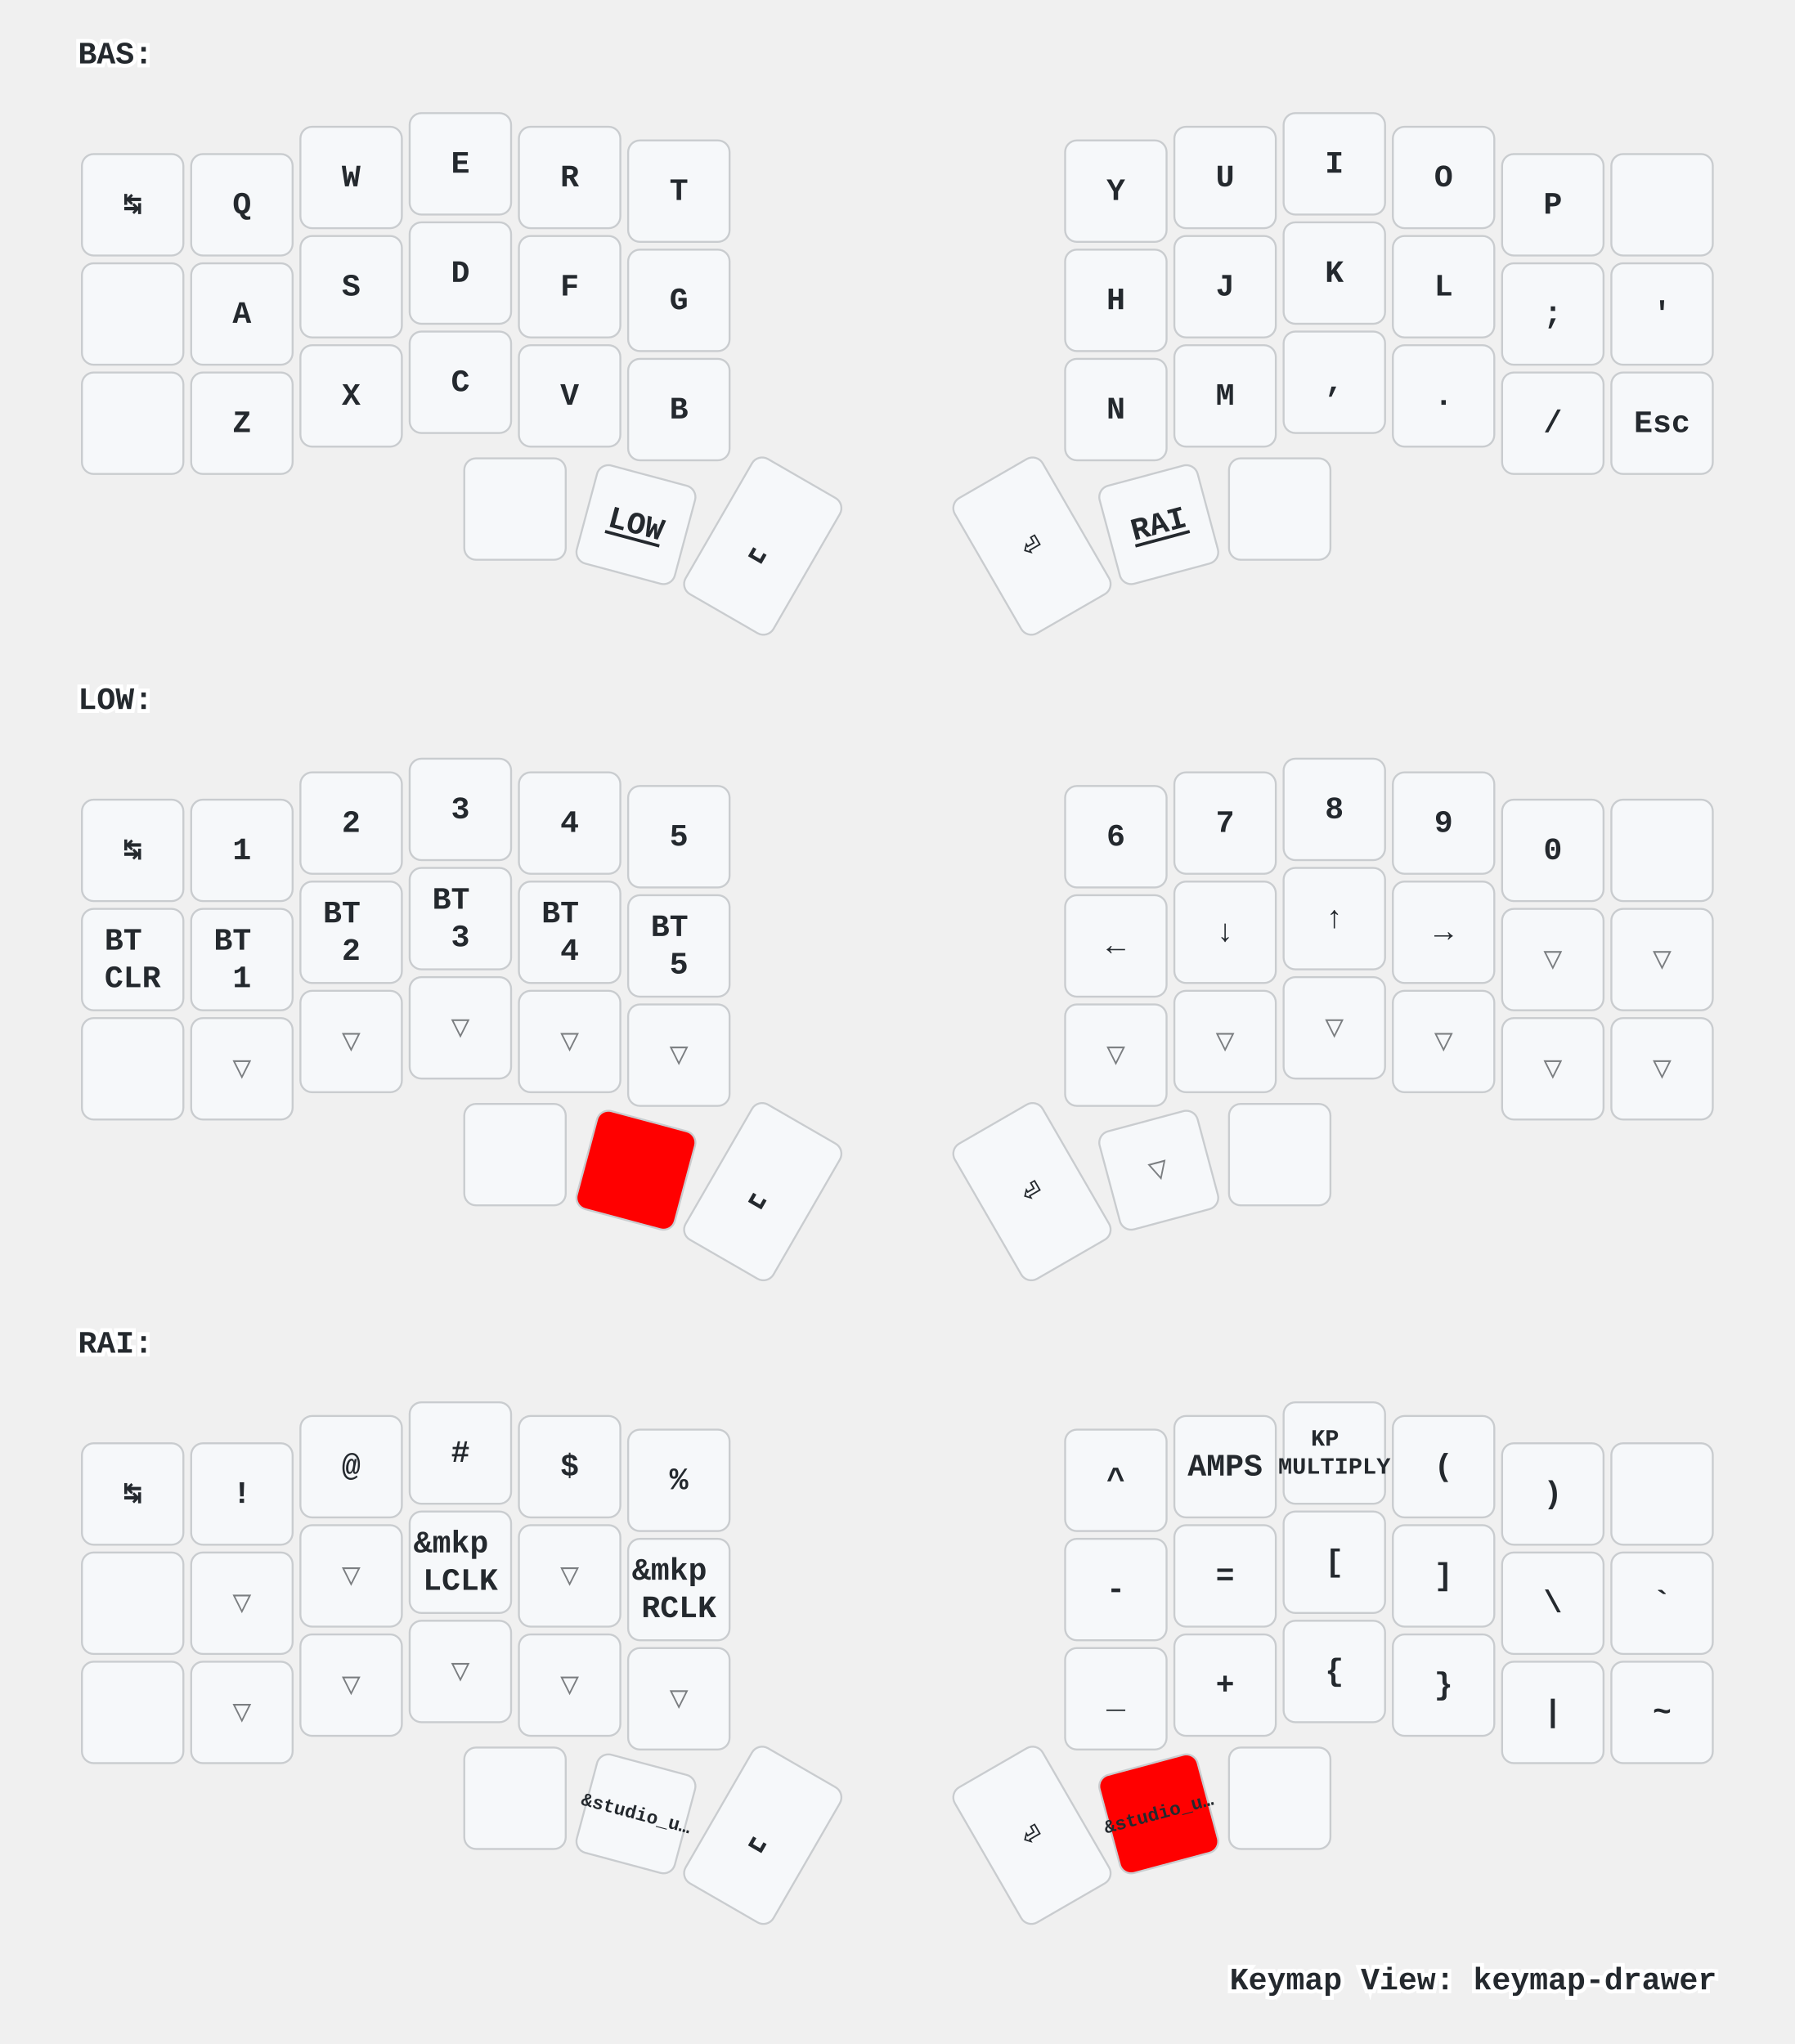
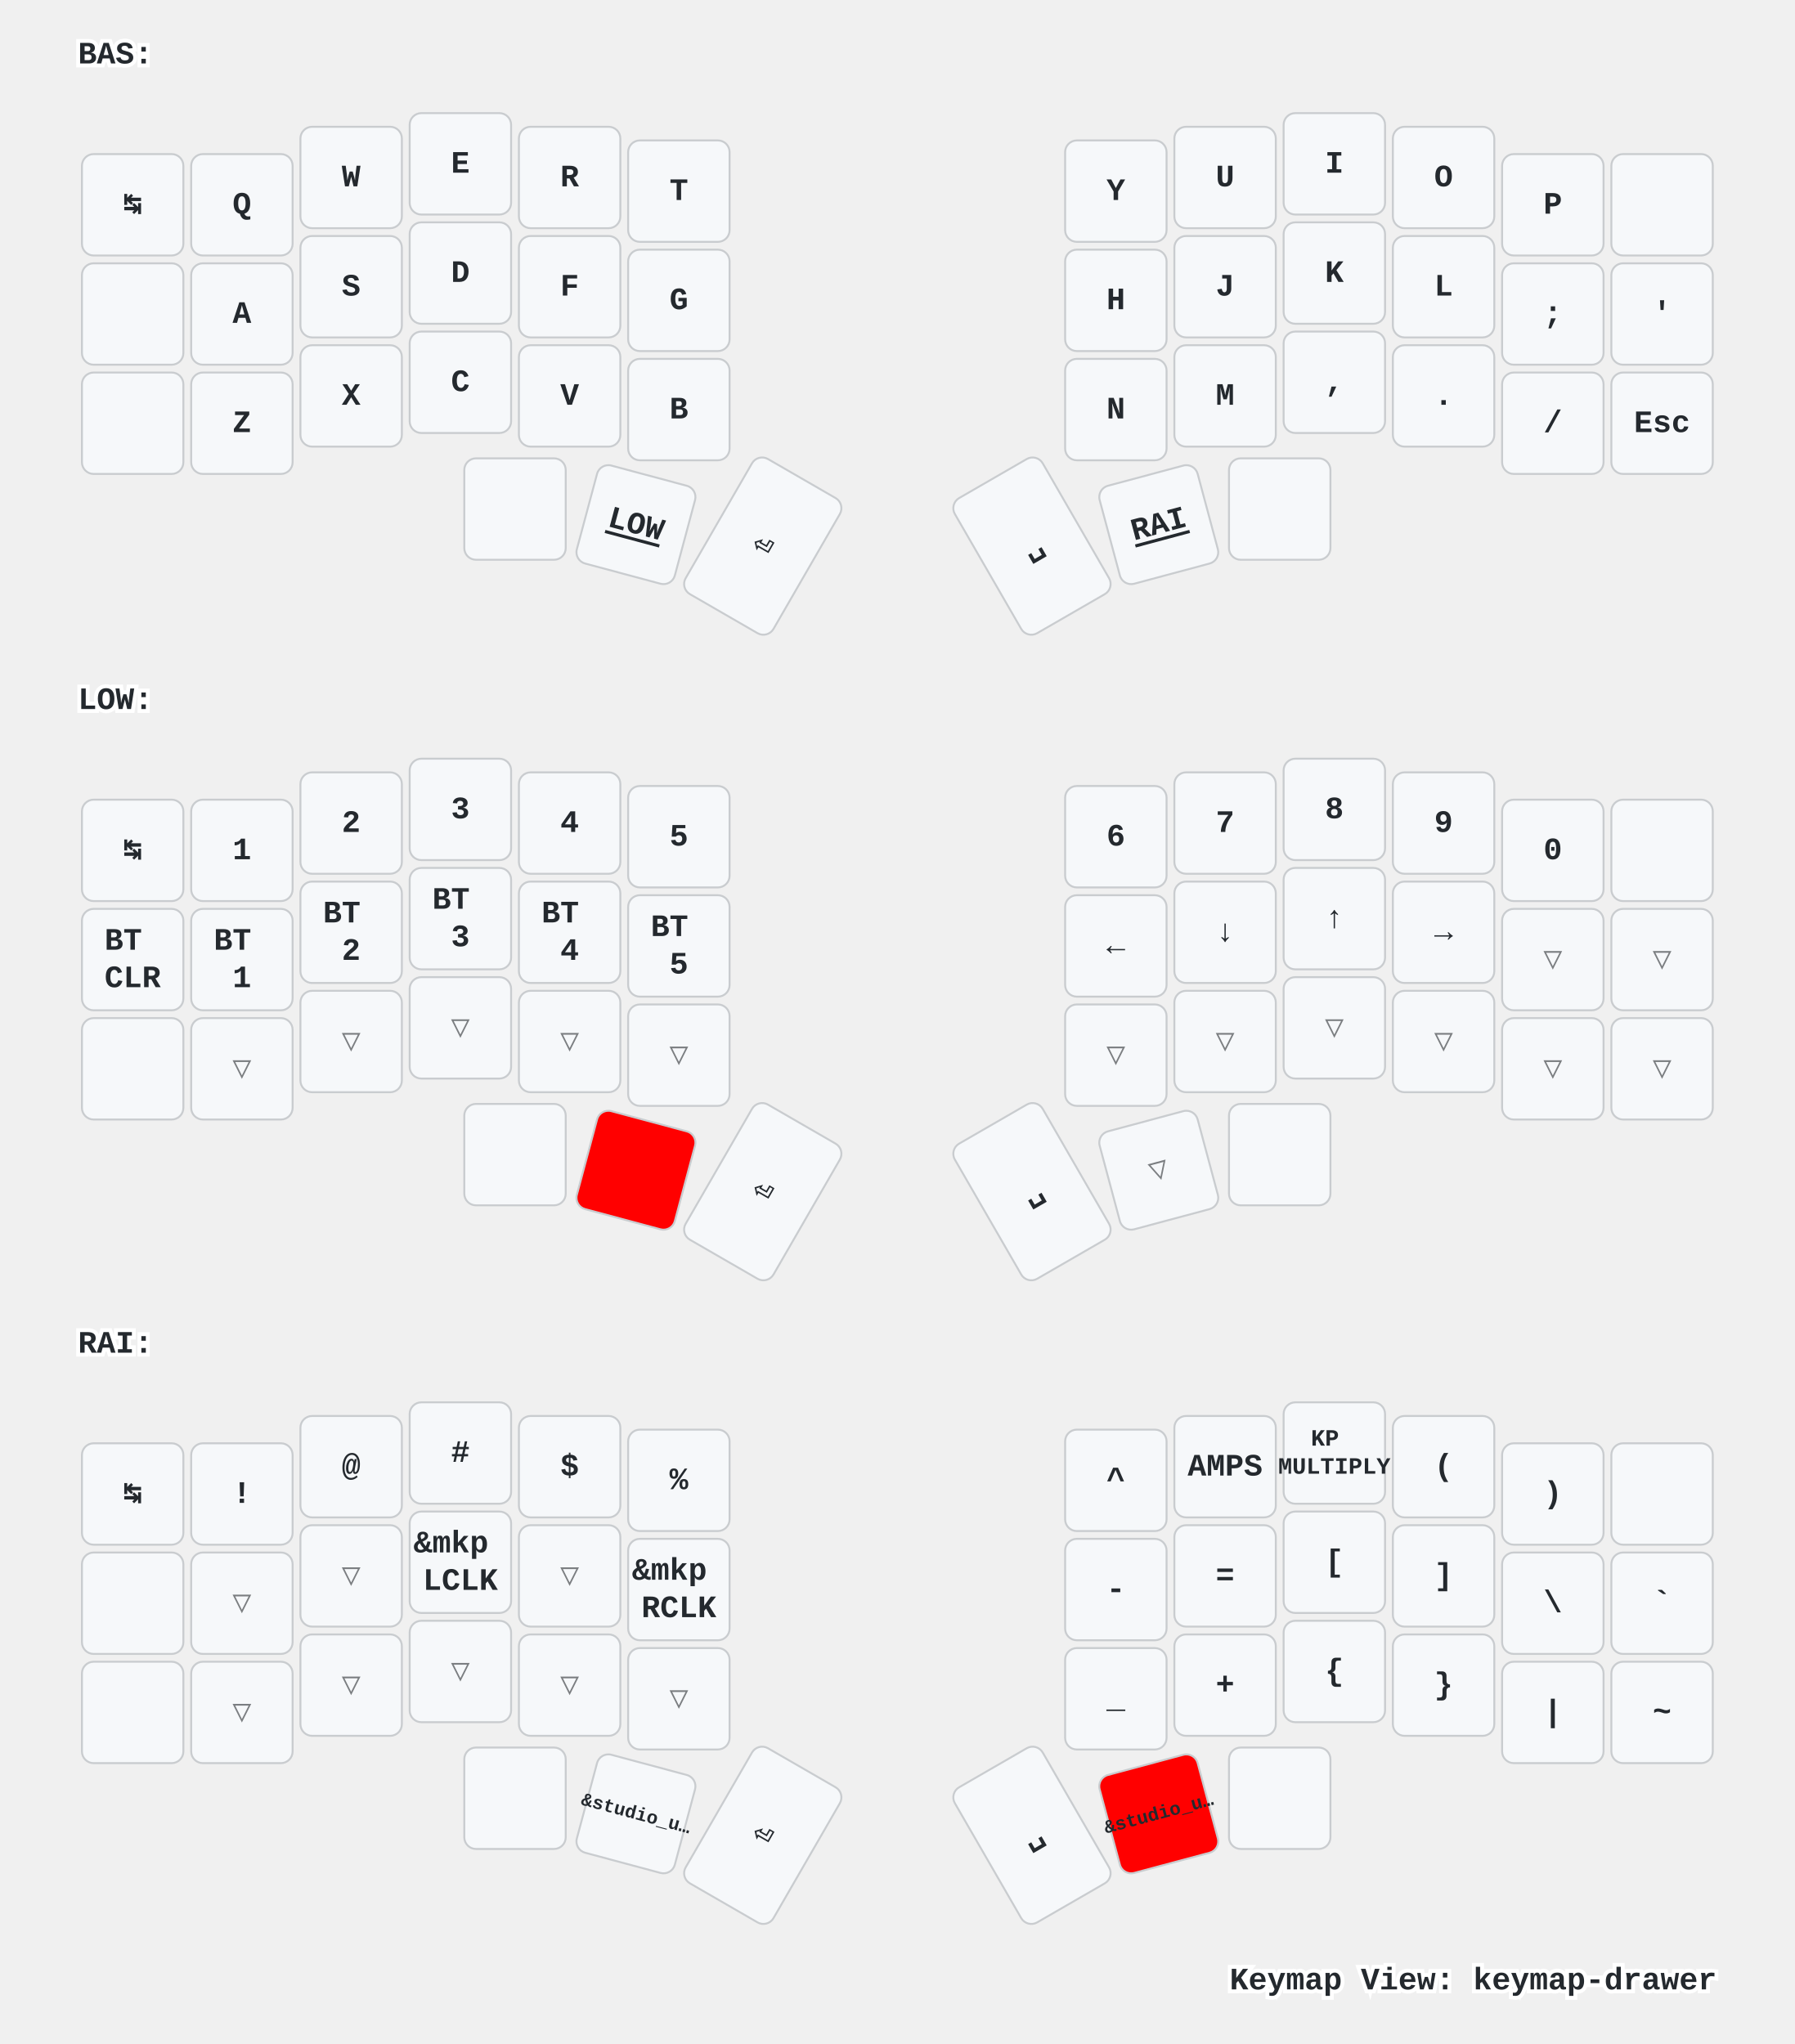
<svg xmlns="http://www.w3.org/2000/svg" xmlns:xlink="http://www.w3.org/1999/xlink" width="920" height="1048" viewBox="0 0 920 1048" class="keymap">
  <defs>/* start glyphs */
<svg id="mdi:apple-keyboard-command">
      <svg id="mdi-apple-keyboard-command" viewBox="0 0 24 24">
        <path d="M6,2A4,4 0 0,1 10,6V8H14V6A4,4 0 0,1 18,2A4,4 0 0,1 22,6A4,4 0 0,1 18,10H16V14H18A4,4 0 0,1 22,18A4,4 0 0,1 18,22A4,4 0 0,1 14,18V16H10V18A4,4 0 0,1 6,22A4,4 0 0,1 2,18A4,4 0 0,1 6,14H8V10H6A4,4 0 0,1 2,6A4,4 0 0,1 6,2M16,18A2,2 0 0,0 18,20A2,2 0 0,0 20,18A2,2 0 0,0 18,16H16V18M14,10H10V14H14V10M6,16A2,2 0 0,0 4,18A2,2 0 0,0 6,20A2,2 0 0,0 8,18V16H6M8,6A2,2 0 0,0 6,4A2,2 0 0,0 4,6A2,2 0 0,0 6,8H8V6M18,8A2,2 0 0,0 20,6A2,2 0 0,0 18,4A2,2 0 0,0 16,6V8H18Z" />
      </svg>
    </svg>
    <svg id="mdi:apple-keyboard-control">
      <svg id="mdi-apple-keyboard-control" viewBox="0 0 24 24">
        <path d="M19.78,11.78L18.36,13.19L12,6.83L5.64,13.19L4.22,11.78L12,4L19.78,11.78Z" />
      </svg>
    </svg>
    <svg id="mdi:apple-keyboard-option">
      <svg id="mdi-apple-keyboard-option" viewBox="0 0 24 24">
        <path d="M3,4H9.11L16.15,18H21V20H14.88L7.84,6H3V4M14,4H21V6H14V4Z" />
      </svg>
    </svg>
    <svg id="mdi:apple-keyboard-shift">
      <svg id="mdi-apple-keyboard-shift" viewBox="0 0 24 24">
        <path d="M15,18V12H17.17L12,6.83L6.83,12H9V18H15M12,4L22,14H17V20H7V14H2L12,4Z" />
      </svg>
    </svg>
    <svg id="mdi:backspace-outline">
      <svg id="mdi-backspace-outline" viewBox="0 0 24 24">
        <path d="M19,15.59L17.59,17L14,13.41L10.41,17L9,15.59L12.59,12L9,8.41L10.41,7L14,10.59L17.59,7L19,8.41L15.41,12L19,15.59M22,3A2,2 0 0,1 24,5V19A2,2 0 0,1 22,21H7C6.31,21 5.77,20.64 5.41,20.11L0,12L5.41,3.88C5.77,3.35 6.31,3 7,3H22M22,5H7L2.28,12L7,19H22V5Z" />
      </svg>
    </svg>
  </defs>/* end glyphs */
<style>/* inherit to force styles through use tags */
svg path {
    fill: inherit;
}

/* font and background color specifications */
svg.keymap {
    font-family: SFMono-Regular,Consolas,Liberation Mono,Menlo,monospace;
    font-size: 14px;
    font-kerning: normal;
    text-rendering: optimizeLegibility;
    fill: #24292e;
}

/* default key styling */
rect.key {
    fill: #f6f8fa;
}

rect.key, rect.combo {
    stroke: #c9cccf;
    stroke-width: 1;
}

/* default key side styling, only used is draw_key_sides is set */
rect.side {
    filter: brightness(90%);
}

/* color accent for combo boxes */
rect.combo, rect.combo-separate {
    fill: #cdf;
}

/* color accent for held keys */
rect.held, rect.combo.held {
    fill: #fdd;
}

/* color accent for ghost (optional) keys */
rect.ghost, rect.combo.ghost {
    stroke-dasharray: 4, 4;
    stroke-width: 2;
}

text {
    text-anchor: middle;
    dominant-baseline: middle;
}

/* styling for layer labels */
text.label {
    font-weight: bold;
    text-anchor: start;
    stroke: white;
    stroke-width: 4;
    paint-order: stroke;
}

/* styling for optional footer */
text.footer {
    text-anchor: end;
    dominant-baseline: auto;
    stroke: white;
    stroke-width: 4;
    paint-order: stroke;
}

/* styling for combo tap, and key non-tap label text */
text.combo, text.hold, text.shifted, text.left, text.right {
    font-size: 11px;
}

text.hold {
    text-anchor: middle;
    dominant-baseline: auto;
}

text.shifted {
    text-anchor: middle;
    dominant-baseline: hanging;
}

text.left {
    text-anchor: start;
}

text.right {
    text-anchor: end;
}

text.layer-activator {
    text-decoration: underline;
}

/* styling for hold/shifted label text in combo box */
text.combo.hold, text.combo.shifted, text.combo.left, text.combo.right {
    font-size: 8px;
}

/* lighter symbol for transparent keys */
text.trans {
    fill: #7b7e81;
}

/* styling for combo dendrons */
path.combo {
    stroke-width: 1;
    stroke: gray;
    fill: none;
}

/* Start Tabler Icons Cleanup */
/* cannot use height/width with glyphs */
.icon-tabler &gt; path {
    fill: inherit;
    stroke: inherit;
    stroke-width: 2;
}
/* hide tabler's default box */
.icon-tabler &gt; path[stroke="none"][fill="none"] {
    visibility: hidden;
}
/* End Tabler Icons Cleanup */

/* For default sytles, see https://github.com/caksoylar/keymap-drawer/blob/main/keymap_drawer/config.py#L85 */

svg.keymap {
  font-family: Ubuntu Mono, Inconsolata, Consolas, Liberation Mono, Menlo, monospace;
  font-size: 16px;
  font-weight: bold;
  text-rendering: optimizeLegibility;
}

/* Color accent for held keys
red = #f00
green = #0f0
blue = #00f
yellow = #ff0
cyan = #0ff
magenta = #f0f
white = #fff
black = #000
grey = #888
light grey = #ccc
#ffc
*/
rect.held, rect.combo.held {
    fill: #f00;
}

/* Technique borrowed and extended from https://github.com/englmaxi/zmk-config/blob/master/keymap-drawer/config.yaml */
.sym_sub_text.tap {
  translate: -5px 2px;
  font-size: 20px;
}
.sym_sub_text.shifted {
  translate: 10px 13px;
  font-size: 10px;
  opacity: 1.0;
}
.combo.sym_sub_text.tap {
  translate: -1px 1px;
}
.combo.sym_sub_text.shifted {
  translate: 7px 5px;
  font-size: 10px;
  opacity: 1.0;
}

/* Toggle */
.toggle.shifted {
  translate: -10px 12px;
}

.toggle.hold {
  translate: 13px -23px;
}

/* Variant for tap-dances */
.tap_dance.tap {
  translate: -7px 0px;
  font-size: 12px;
}
.tap_dance.shifted {
  translate: 7px 17px;
  font-size: 12px;
  opacity: 1.0;
}

/* Variant for symbol next to symbol */
.sym_by_sym.tap {
  translate: -6px 0px;
}
.sym_by_sym.shifted {
  translate: 10px 12px;
  opacity: 1.0;
}

.combo.sym_by_sym.tap {
  translate: -35px 0px;
}
.combo.sym_by_sym.shifted {
  translate: 35px 20px;
  opacity: 1.0;
}

.combo.sym_by_sym.hold {
  visibility: hidden;
}

/* hide hold box for combo sym_by_sym */
.combo.sym_by_sym.hold &gt; path[stroke="none"][fill="none"] {
  visibility: hidden;
}
</style>
  <g transform="translate(40, 0)" class="layer-BAS">
    <text x="0" y="28" class="label" id="BAS">BAS:</text>
    <g transform="translate(0, 56)">
      <g transform="translate(28, 49)" class="key keypos-0">
        <rect rx="6" ry="6" x="-26" y="-26" width="52" height="52" class="key" />
        <text x="0" y="0" class="key tap">↹</text>
      </g>
      <g transform="translate(84, 49)" class="key keypos-1">
        <rect rx="6" ry="6" x="-26" y="-26" width="52" height="52" class="key" />
        <text x="0" y="0" class="key tap">Q</text>
      </g>
      <g transform="translate(140, 35)" class="key keypos-2">
        <rect rx="6" ry="6" x="-26" y="-26" width="52" height="52" class="key" />
        <text x="0" y="0" class="key tap">W</text>
      </g>
      <g transform="translate(196, 28)" class="key keypos-3">
        <rect rx="6" ry="6" x="-26" y="-26" width="52" height="52" class="key" />
        <text x="0" y="0" class="key tap">E</text>
      </g>
      <g transform="translate(252, 35)" class="key keypos-4">
        <rect rx="6" ry="6" x="-26" y="-26" width="52" height="52" class="key" />
        <text x="0" y="0" class="key tap">R</text>
      </g>
      <g transform="translate(308, 42)" class="key keypos-5">
        <rect rx="6" ry="6" x="-26" y="-26" width="52" height="52" class="key" />
        <text x="0" y="0" class="key tap">T</text>
      </g>
      <g transform="translate(532, 42)" class="key keypos-6">
        <rect rx="6" ry="6" x="-26" y="-26" width="52" height="52" class="key" />
        <text x="0" y="0" class="key tap">Y</text>
      </g>
      <g transform="translate(588, 35)" class="key keypos-7">
        <rect rx="6" ry="6" x="-26" y="-26" width="52" height="52" class="key" />
        <text x="0" y="0" class="key tap">U</text>
      </g>
      <g transform="translate(644, 28)" class="key keypos-8">
        <rect rx="6" ry="6" x="-26" y="-26" width="52" height="52" class="key" />
        <text x="0" y="0" class="key tap">I</text>
      </g>
      <g transform="translate(700, 35)" class="key keypos-9">
        <rect rx="6" ry="6" x="-26" y="-26" width="52" height="52" class="key" />
        <text x="0" y="0" class="key tap">O</text>
      </g>
      <g transform="translate(756, 49)" class="key keypos-10">
        <rect rx="6" ry="6" x="-26" y="-26" width="52" height="52" class="key" />
        <text x="0" y="0" class="key tap">P</text>
      </g>
      <g transform="translate(812, 49)" class="key keypos-11">
        <rect rx="6" ry="6" x="-26" y="-26" width="52" height="52" class="key" />
        <use href="#mdi:backspace-outline" xlink:href="#mdi:backspace-outline" x="-9" y="-9" height="18" width="18.0" class="key tap glyph mdi:backspace-outline" />
      </g>
      <g transform="translate(28, 105)" class="key keypos-12">
        <rect rx="6" ry="6" x="-26" y="-26" width="52" height="52" class="key" />
        <use href="#mdi:apple-keyboard-control" xlink:href="#mdi:apple-keyboard-control" x="-9" y="-9" height="18" width="18.0" class="key tap glyph mdi:apple-keyboard-control" />
      </g>
      <g transform="translate(84, 105)" class="key keypos-13">
        <rect rx="6" ry="6" x="-26" y="-26" width="52" height="52" class="key" />
        <text x="0" y="0" class="key tap">A</text>
      </g>
      <g transform="translate(140, 91)" class="key keypos-14">
        <rect rx="6" ry="6" x="-26" y="-26" width="52" height="52" class="key" />
        <text x="0" y="0" class="key tap">S</text>
      </g>
      <g transform="translate(196, 84)" class="key keypos-15">
        <rect rx="6" ry="6" x="-26" y="-26" width="52" height="52" class="key" />
        <text x="0" y="0" class="key tap">D</text>
      </g>
      <g transform="translate(252, 91)" class="key keypos-16">
        <rect rx="6" ry="6" x="-26" y="-26" width="52" height="52" class="key" />
        <text x="0" y="0" class="key tap">F</text>
      </g>
      <g transform="translate(308, 98)" class="key keypos-17">
        <rect rx="6" ry="6" x="-26" y="-26" width="52" height="52" class="key" />
        <text x="0" y="0" class="key tap">G</text>
      </g>
      <g transform="translate(532, 98)" class="key keypos-18">
        <rect rx="6" ry="6" x="-26" y="-26" width="52" height="52" class="key" />
        <text x="0" y="0" class="key tap">H</text>
      </g>
      <g transform="translate(588, 91)" class="key keypos-19">
        <rect rx="6" ry="6" x="-26" y="-26" width="52" height="52" class="key" />
        <text x="0" y="0" class="key tap">J</text>
      </g>
      <g transform="translate(644, 84)" class="key keypos-20">
        <rect rx="6" ry="6" x="-26" y="-26" width="52" height="52" class="key" />
        <text x="0" y="0" class="key tap">K</text>
      </g>
      <g transform="translate(700, 91)" class="key keypos-21">
        <rect rx="6" ry="6" x="-26" y="-26" width="52" height="52" class="key" />
        <text x="0" y="0" class="key tap">L</text>
      </g>
      <g transform="translate(756, 105)" class="key keypos-22">
        <rect rx="6" ry="6" x="-26" y="-26" width="52" height="52" class="key" />
        <text x="0" y="0" class="key tap">;</text>
      </g>
      <g transform="translate(812, 105)" class="key keypos-23">
        <rect rx="6" ry="6" x="-26" y="-26" width="52" height="52" class="key" />
        <text x="0" y="0" class="key tap">'</text>
      </g>
      <g transform="translate(28, 161)" class="key keypos-24">
        <rect rx="6" ry="6" x="-26" y="-26" width="52" height="52" class="key" />
        <use href="#mdi:apple-keyboard-shift" xlink:href="#mdi:apple-keyboard-shift" x="-9" y="-9" height="18" width="18.0" class="key tap glyph mdi:apple-keyboard-shift" />
      </g>
      <g transform="translate(84, 161)" class="key keypos-25">
        <rect rx="6" ry="6" x="-26" y="-26" width="52" height="52" class="key" />
        <text x="0" y="0" class="key tap">Z</text>
      </g>
      <g transform="translate(140, 147)" class="key keypos-26">
        <rect rx="6" ry="6" x="-26" y="-26" width="52" height="52" class="key" />
        <text x="0" y="0" class="key tap">X</text>
      </g>
      <g transform="translate(196, 140)" class="key keypos-27">
        <rect rx="6" ry="6" x="-26" y="-26" width="52" height="52" class="key" />
        <text x="0" y="0" class="key tap">C</text>
      </g>
      <g transform="translate(252, 147)" class="key keypos-28">
        <rect rx="6" ry="6" x="-26" y="-26" width="52" height="52" class="key" />
        <text x="0" y="0" class="key tap">V</text>
      </g>
      <g transform="translate(308, 154)" class="key keypos-29">
        <rect rx="6" ry="6" x="-26" y="-26" width="52" height="52" class="key" />
        <text x="0" y="0" class="key tap">B</text>
      </g>
      <g transform="translate(532, 154)" class="key keypos-30">
        <rect rx="6" ry="6" x="-26" y="-26" width="52" height="52" class="key" />
        <text x="0" y="0" class="key tap">N</text>
      </g>
      <g transform="translate(588, 147)" class="key keypos-31">
        <rect rx="6" ry="6" x="-26" y="-26" width="52" height="52" class="key" />
        <text x="0" y="0" class="key tap">M</text>
      </g>
      <g transform="translate(644, 140)" class="key keypos-32">
        <rect rx="6" ry="6" x="-26" y="-26" width="52" height="52" class="key" />
        <text x="0" y="0" class="key tap">,</text>
      </g>
      <g transform="translate(700, 147)" class="key keypos-33">
        <rect rx="6" ry="6" x="-26" y="-26" width="52" height="52" class="key" />
        <text x="0" y="0" class="key tap">.</text>
      </g>
      <g transform="translate(756, 161)" class="key keypos-34">
        <rect rx="6" ry="6" x="-26" y="-26" width="52" height="52" class="key" />
        <text x="0" y="0" class="key tap">/</text>
      </g>
      <g transform="translate(812, 161)" class="key keypos-35">
        <rect rx="6" ry="6" x="-26" y="-26" width="52" height="52" class="key" />
        <text x="0" y="0" class="key tap">Esc</text>
      </g>
      <g transform="translate(224, 205)" class="key keypos-36">
        <rect rx="6" ry="6" x="-26" y="-26" width="52" height="52" class="key" />
        <use href="#mdi:apple-keyboard-command" xlink:href="#mdi:apple-keyboard-command" x="-9" y="-9" height="18" width="18.0" class="key tap glyph mdi:apple-keyboard-command" />
      </g>
      <g transform="translate(286, 213) rotate(15.0)" class="key keypos-37">
        <rect rx="6" ry="6" x="-26" y="-26" width="52" height="52" class="key" />
        <a href="#LOW">
          <text x="0" y="0" class="key tap layer-activator">LOW</text>
        </a>
      </g>
      <g transform="translate(351, 224) rotate(30.0)" class="key keypos-38">
        <rect rx="6" ry="6" x="-26" y="-40" width="52" height="80" class="key" />
-         <text x="0" y="0" class="key tap">␣</text>
+         <text x="0" y="0" class="key tap">⏎</text>
      </g>
      <g transform="translate(489, 224) rotate(-30.0)" class="key keypos-39">
        <rect rx="6" ry="6" x="-26" y="-40" width="52" height="80" class="key" />
-         <text x="0" y="0" class="key tap">⏎</text>
+         <text x="0" y="0" class="key tap">␣</text>
      </g>
      <g transform="translate(554, 213) rotate(-15.0)" class="key keypos-40">
        <rect rx="6" ry="6" x="-26" y="-26" width="52" height="52" class="key" />
        <a href="#RAI">
          <text x="0" y="0" class="key tap layer-activator">RAI</text>
        </a>
      </g>
      <g transform="translate(616, 205)" class="key keypos-41">
        <rect rx="6" ry="6" x="-26" y="-26" width="52" height="52" class="key" />
        <use href="#mdi:apple-keyboard-option" xlink:href="#mdi:apple-keyboard-option" x="-9" y="-9" height="18" width="18.0" class="key tap glyph mdi:apple-keyboard-option" />
      </g>
    </g>
  </g>
  <g transform="translate(40, 331)" class="layer-LOW">
    <text x="0" y="28" class="label" id="LOW">LOW:</text>
    <g transform="translate(0, 56)">
      <g transform="translate(28, 49)" class="key keypos-0">
        <rect rx="6" ry="6" x="-26" y="-26" width="52" height="52" class="key" />
        <text x="0" y="0" class="key tap">↹</text>
      </g>
      <g transform="translate(84, 49)" class="key keypos-1">
        <rect rx="6" ry="6" x="-26" y="-26" width="52" height="52" class="key" />
        <text x="0" y="0" class="key tap">1</text>
      </g>
      <g transform="translate(140, 35)" class="key keypos-2">
        <rect rx="6" ry="6" x="-26" y="-26" width="52" height="52" class="key" />
        <text x="0" y="0" class="key tap">2</text>
      </g>
      <g transform="translate(196, 28)" class="key keypos-3">
        <rect rx="6" ry="6" x="-26" y="-26" width="52" height="52" class="key" />
        <text x="0" y="0" class="key tap">3</text>
      </g>
      <g transform="translate(252, 35)" class="key keypos-4">
        <rect rx="6" ry="6" x="-26" y="-26" width="52" height="52" class="key" />
        <text x="0" y="0" class="key tap">4</text>
      </g>
      <g transform="translate(308, 42)" class="key keypos-5">
        <rect rx="6" ry="6" x="-26" y="-26" width="52" height="52" class="key" />
        <text x="0" y="0" class="key tap">5</text>
      </g>
      <g transform="translate(532, 42)" class="key keypos-6">
        <rect rx="6" ry="6" x="-26" y="-26" width="52" height="52" class="key" />
        <text x="0" y="0" class="key tap">6</text>
      </g>
      <g transform="translate(588, 35)" class="key keypos-7">
        <rect rx="6" ry="6" x="-26" y="-26" width="52" height="52" class="key" />
        <text x="0" y="0" class="key tap">7</text>
      </g>
      <g transform="translate(644, 28)" class="key keypos-8">
        <rect rx="6" ry="6" x="-26" y="-26" width="52" height="52" class="key" />
        <text x="0" y="0" class="key tap">8</text>
      </g>
      <g transform="translate(700, 35)" class="key keypos-9">
        <rect rx="6" ry="6" x="-26" y="-26" width="52" height="52" class="key" />
        <text x="0" y="0" class="key tap">9</text>
      </g>
      <g transform="translate(756, 49)" class="key keypos-10">
        <rect rx="6" ry="6" x="-26" y="-26" width="52" height="52" class="key" />
        <text x="0" y="0" class="key tap">0</text>
      </g>
      <g transform="translate(812, 49)" class="key keypos-11">
        <rect rx="6" ry="6" x="-26" y="-26" width="52" height="52" class="key" />
        <use href="#mdi:backspace-outline" xlink:href="#mdi:backspace-outline" x="-9" y="-9" height="18" width="18.0" class="key tap glyph mdi:backspace-outline" />
      </g>
      <g transform="translate(28, 105)" class="key keypos-12">
        <rect rx="6" ry="6" x="-26" y="-26" width="52" height="52" class="key" />
        <text x="0" y="0" class="key tap">
          <tspan x="0" dy="-0.6em">BT</tspan>
          <tspan x="0" dy="1.2em">CLR</tspan>
        </text>
      </g>
      <g transform="translate(84, 105)" class="key keypos-13">
        <rect rx="6" ry="6" x="-26" y="-26" width="52" height="52" class="key" />
        <text x="0" y="0" class="key tap">
          <tspan x="0" dy="-0.6em">BT</tspan>
          <tspan x="0" dy="1.2em">1</tspan>
        </text>
      </g>
      <g transform="translate(140, 91)" class="key keypos-14">
        <rect rx="6" ry="6" x="-26" y="-26" width="52" height="52" class="key" />
        <text x="0" y="0" class="key tap">
          <tspan x="0" dy="-0.6em">BT</tspan>
          <tspan x="0" dy="1.2em">2</tspan>
        </text>
      </g>
      <g transform="translate(196, 84)" class="key keypos-15">
        <rect rx="6" ry="6" x="-26" y="-26" width="52" height="52" class="key" />
        <text x="0" y="0" class="key tap">
          <tspan x="0" dy="-0.6em">BT</tspan>
          <tspan x="0" dy="1.2em">3</tspan>
        </text>
      </g>
      <g transform="translate(252, 91)" class="key keypos-16">
        <rect rx="6" ry="6" x="-26" y="-26" width="52" height="52" class="key" />
        <text x="0" y="0" class="key tap">
          <tspan x="0" dy="-0.6em">BT</tspan>
          <tspan x="0" dy="1.2em">4</tspan>
        </text>
      </g>
      <g transform="translate(308, 98)" class="key keypos-17">
        <rect rx="6" ry="6" x="-26" y="-26" width="52" height="52" class="key" />
        <text x="0" y="0" class="key tap">
          <tspan x="0" dy="-0.6em">BT</tspan>
          <tspan x="0" dy="1.2em">5</tspan>
        </text>
      </g>
      <g transform="translate(532, 98)" class="key keypos-18">
        <rect rx="6" ry="6" x="-26" y="-26" width="52" height="52" class="key" />
        <text x="0" y="0" class="key tap">←</text>
      </g>
      <g transform="translate(588, 91)" class="key keypos-19">
        <rect rx="6" ry="6" x="-26" y="-26" width="52" height="52" class="key" />
        <text x="0" y="0" class="key tap">↓</text>
      </g>
      <g transform="translate(644, 84)" class="key keypos-20">
        <rect rx="6" ry="6" x="-26" y="-26" width="52" height="52" class="key" />
        <text x="0" y="0" class="key tap">↑</text>
      </g>
      <g transform="translate(700, 91)" class="key keypos-21">
        <rect rx="6" ry="6" x="-26" y="-26" width="52" height="52" class="key" />
        <text x="0" y="0" class="key tap">→</text>
      </g>
      <g transform="translate(756, 105)" class="key trans keypos-22">
        <rect rx="6" ry="6" x="-26" y="-26" width="52" height="52" class="key trans" />
        <text x="0" y="0" class="key trans tap">▽</text>
      </g>
      <g transform="translate(812, 105)" class="key trans keypos-23">
        <rect rx="6" ry="6" x="-26" y="-26" width="52" height="52" class="key trans" />
        <text x="0" y="0" class="key trans tap">▽</text>
      </g>
      <g transform="translate(28, 161)" class="key keypos-24">
        <rect rx="6" ry="6" x="-26" y="-26" width="52" height="52" class="key" />
        <use href="#mdi:apple-keyboard-shift" xlink:href="#mdi:apple-keyboard-shift" x="-9" y="-9" height="18" width="18.0" class="key tap glyph mdi:apple-keyboard-shift" />
      </g>
      <g transform="translate(84, 161)" class="key trans keypos-25">
        <rect rx="6" ry="6" x="-26" y="-26" width="52" height="52" class="key trans" />
        <text x="0" y="0" class="key trans tap">▽</text>
      </g>
      <g transform="translate(140, 147)" class="key trans keypos-26">
        <rect rx="6" ry="6" x="-26" y="-26" width="52" height="52" class="key trans" />
        <text x="0" y="0" class="key trans tap">▽</text>
      </g>
      <g transform="translate(196, 140)" class="key trans keypos-27">
        <rect rx="6" ry="6" x="-26" y="-26" width="52" height="52" class="key trans" />
        <text x="0" y="0" class="key trans tap">▽</text>
      </g>
      <g transform="translate(252, 147)" class="key trans keypos-28">
        <rect rx="6" ry="6" x="-26" y="-26" width="52" height="52" class="key trans" />
        <text x="0" y="0" class="key trans tap">▽</text>
      </g>
      <g transform="translate(308, 154)" class="key trans keypos-29">
        <rect rx="6" ry="6" x="-26" y="-26" width="52" height="52" class="key trans" />
        <text x="0" y="0" class="key trans tap">▽</text>
      </g>
      <g transform="translate(532, 154)" class="key trans keypos-30">
        <rect rx="6" ry="6" x="-26" y="-26" width="52" height="52" class="key trans" />
        <text x="0" y="0" class="key trans tap">▽</text>
      </g>
      <g transform="translate(588, 147)" class="key trans keypos-31">
        <rect rx="6" ry="6" x="-26" y="-26" width="52" height="52" class="key trans" />
        <text x="0" y="0" class="key trans tap">▽</text>
      </g>
      <g transform="translate(644, 140)" class="key trans keypos-32">
        <rect rx="6" ry="6" x="-26" y="-26" width="52" height="52" class="key trans" />
        <text x="0" y="0" class="key trans tap">▽</text>
      </g>
      <g transform="translate(700, 147)" class="key trans keypos-33">
        <rect rx="6" ry="6" x="-26" y="-26" width="52" height="52" class="key trans" />
        <text x="0" y="0" class="key trans tap">▽</text>
      </g>
      <g transform="translate(756, 161)" class="key trans keypos-34">
        <rect rx="6" ry="6" x="-26" y="-26" width="52" height="52" class="key trans" />
        <text x="0" y="0" class="key trans tap">▽</text>
      </g>
      <g transform="translate(812, 161)" class="key trans keypos-35">
        <rect rx="6" ry="6" x="-26" y="-26" width="52" height="52" class="key trans" />
        <text x="0" y="0" class="key trans tap">▽</text>
      </g>
      <g transform="translate(224, 205)" class="key keypos-36">
        <rect rx="6" ry="6" x="-26" y="-26" width="52" height="52" class="key" />
        <use href="#mdi:apple-keyboard-command" xlink:href="#mdi:apple-keyboard-command" x="-9" y="-9" height="18" width="18.0" class="key tap glyph mdi:apple-keyboard-command" />
      </g>
      <g transform="translate(286, 213) rotate(15.0)" class="key held keypos-37">
        <rect rx="6" ry="6" x="-26" y="-26" width="52" height="52" class="key held" />
      </g>
      <g transform="translate(351, 224) rotate(30.0)" class="key keypos-38">
        <rect rx="6" ry="6" x="-26" y="-40" width="52" height="80" class="key" />
-         <text x="0" y="0" class="key tap">␣</text>
+         <text x="0" y="0" class="key tap">⏎</text>
      </g>
      <g transform="translate(489, 224) rotate(-30.0)" class="key keypos-39">
        <rect rx="6" ry="6" x="-26" y="-40" width="52" height="80" class="key" />
-         <text x="0" y="0" class="key tap">⏎</text>
+         <text x="0" y="0" class="key tap">␣</text>
      </g>
      <g transform="translate(554, 213) rotate(-15.0)" class="key trans keypos-40">
        <rect rx="6" ry="6" x="-26" y="-26" width="52" height="52" class="key trans" />
        <text x="0" y="0" class="key trans tap">▽</text>
      </g>
      <g transform="translate(616, 205)" class="key keypos-41">
        <rect rx="6" ry="6" x="-26" y="-26" width="52" height="52" class="key" />
        <use href="#mdi:apple-keyboard-option" xlink:href="#mdi:apple-keyboard-option" x="-9" y="-9" height="18" width="18.0" class="key tap glyph mdi:apple-keyboard-option" />
      </g>
    </g>
  </g>
  <g transform="translate(40, 661)" class="layer-RAI">
    <text x="0" y="28" class="label" id="RAI">RAI:</text>
    <g transform="translate(0, 56)">
      <g transform="translate(28, 49)" class="key keypos-0">
        <rect rx="6" ry="6" x="-26" y="-26" width="52" height="52" class="key" />
        <text x="0" y="0" class="key tap">↹</text>
      </g>
      <g transform="translate(84, 49)" class="key keypos-1">
        <rect rx="6" ry="6" x="-26" y="-26" width="52" height="52" class="key" />
        <text x="0" y="0" class="key tap">!</text>
      </g>
      <g transform="translate(140, 35)" class="key keypos-2">
        <rect rx="6" ry="6" x="-26" y="-26" width="52" height="52" class="key" />
        <text x="0" y="0" class="key tap">@</text>
      </g>
      <g transform="translate(196, 28)" class="key keypos-3">
        <rect rx="6" ry="6" x="-26" y="-26" width="52" height="52" class="key" />
        <text x="0" y="0" class="key tap">#</text>
      </g>
      <g transform="translate(252, 35)" class="key keypos-4">
        <rect rx="6" ry="6" x="-26" y="-26" width="52" height="52" class="key" />
        <text x="0" y="0" class="key tap">$</text>
      </g>
      <g transform="translate(308, 42)" class="key keypos-5">
        <rect rx="6" ry="6" x="-26" y="-26" width="52" height="52" class="key" />
        <text x="0" y="0" class="key tap">%</text>
      </g>
      <g transform="translate(532, 42)" class="key keypos-6">
        <rect rx="6" ry="6" x="-26" y="-26" width="52" height="52" class="key" />
        <text x="0" y="0" class="key tap">^</text>
      </g>
      <g transform="translate(588, 35)" class="key keypos-7">
        <rect rx="6" ry="6" x="-26" y="-26" width="52" height="52" class="key" />
        <text x="0" y="0" class="key tap">AMPS</text>
      </g>
      <g transform="translate(644, 28)" class="key keypos-8">
        <rect rx="6" ry="6" x="-26" y="-26" width="52" height="52" class="key" />
        <text x="0" y="0" class="key tap">
          <tspan x="0" dy="-0.6em" style="font-size: 75%">KP</tspan>
          <tspan x="0" dy="1.2em" style="font-size: 75%">MULTIPLY</tspan>
        </text>
      </g>
      <g transform="translate(700, 35)" class="key keypos-9">
        <rect rx="6" ry="6" x="-26" y="-26" width="52" height="52" class="key" />
        <text x="0" y="0" class="key tap">(</text>
      </g>
      <g transform="translate(756, 49)" class="key keypos-10">
        <rect rx="6" ry="6" x="-26" y="-26" width="52" height="52" class="key" />
        <text x="0" y="0" class="key tap">)</text>
      </g>
      <g transform="translate(812, 49)" class="key keypos-11">
        <rect rx="6" ry="6" x="-26" y="-26" width="52" height="52" class="key" />
        <use href="#mdi:backspace-outline" xlink:href="#mdi:backspace-outline" x="-9" y="-9" height="18" width="18.0" class="key tap glyph mdi:backspace-outline" />
      </g>
      <g transform="translate(28, 105)" class="key keypos-12">
        <rect rx="6" ry="6" x="-26" y="-26" width="52" height="52" class="key" />
        <use href="#mdi:apple-keyboard-control" xlink:href="#mdi:apple-keyboard-control" x="-9" y="-9" height="18" width="18.0" class="key tap glyph mdi:apple-keyboard-control" />
      </g>
      <g transform="translate(84, 105)" class="key trans keypos-13">
        <rect rx="6" ry="6" x="-26" y="-26" width="52" height="52" class="key trans" />
        <text x="0" y="0" class="key trans tap">▽</text>
      </g>
      <g transform="translate(140, 91)" class="key trans keypos-14">
        <rect rx="6" ry="6" x="-26" y="-26" width="52" height="52" class="key trans" />
        <text x="0" y="0" class="key trans tap">▽</text>
      </g>
      <g transform="translate(196, 84)" class="key keypos-15">
        <rect rx="6" ry="6" x="-26" y="-26" width="52" height="52" class="key" />
        <text x="0" y="0" class="key tap">
          <tspan x="0" dy="-0.6em">&amp;mkp</tspan>
          <tspan x="0" dy="1.2em">LCLK</tspan>
        </text>
      </g>
      <g transform="translate(252, 91)" class="key trans keypos-16">
        <rect rx="6" ry="6" x="-26" y="-26" width="52" height="52" class="key trans" />
        <text x="0" y="0" class="key trans tap">▽</text>
      </g>
      <g transform="translate(308, 98)" class="key keypos-17">
        <rect rx="6" ry="6" x="-26" y="-26" width="52" height="52" class="key" />
        <text x="0" y="0" class="key tap">
          <tspan x="0" dy="-0.6em">&amp;mkp</tspan>
          <tspan x="0" dy="1.2em">RCLK</tspan>
        </text>
      </g>
      <g transform="translate(532, 98)" class="key keypos-18">
        <rect rx="6" ry="6" x="-26" y="-26" width="52" height="52" class="key" />
        <text x="0" y="0" class="key tap">-</text>
      </g>
      <g transform="translate(588, 91)" class="key keypos-19">
        <rect rx="6" ry="6" x="-26" y="-26" width="52" height="52" class="key" />
        <text x="0" y="0" class="key tap">=</text>
      </g>
      <g transform="translate(644, 84)" class="key keypos-20">
        <rect rx="6" ry="6" x="-26" y="-26" width="52" height="52" class="key" />
        <text x="0" y="0" class="key tap">[</text>
      </g>
      <g transform="translate(700, 91)" class="key keypos-21">
        <rect rx="6" ry="6" x="-26" y="-26" width="52" height="52" class="key" />
        <text x="0" y="0" class="key tap">]</text>
      </g>
      <g transform="translate(756, 105)" class="key keypos-22">
        <rect rx="6" ry="6" x="-26" y="-26" width="52" height="52" class="key" />
        <text x="0" y="0" class="key tap">\</text>
      </g>
      <g transform="translate(812, 105)" class="key keypos-23">
        <rect rx="6" ry="6" x="-26" y="-26" width="52" height="52" class="key" />
        <text x="0" y="0" class="key tap">`</text>
      </g>
      <g transform="translate(28, 161)" class="key keypos-24">
        <rect rx="6" ry="6" x="-26" y="-26" width="52" height="52" class="key" />
        <use href="#mdi:apple-keyboard-shift" xlink:href="#mdi:apple-keyboard-shift" x="-9" y="-9" height="18" width="18.0" class="key tap glyph mdi:apple-keyboard-shift" />
      </g>
      <g transform="translate(84, 161)" class="key trans keypos-25">
        <rect rx="6" ry="6" x="-26" y="-26" width="52" height="52" class="key trans" />
        <text x="0" y="0" class="key trans tap">▽</text>
      </g>
      <g transform="translate(140, 147)" class="key trans keypos-26">
        <rect rx="6" ry="6" x="-26" y="-26" width="52" height="52" class="key trans" />
        <text x="0" y="0" class="key trans tap">▽</text>
      </g>
      <g transform="translate(196, 140)" class="key trans keypos-27">
        <rect rx="6" ry="6" x="-26" y="-26" width="52" height="52" class="key trans" />
        <text x="0" y="0" class="key trans tap">▽</text>
      </g>
      <g transform="translate(252, 147)" class="key trans keypos-28">
        <rect rx="6" ry="6" x="-26" y="-26" width="52" height="52" class="key trans" />
        <text x="0" y="0" class="key trans tap">▽</text>
      </g>
      <g transform="translate(308, 154)" class="key trans keypos-29">
        <rect rx="6" ry="6" x="-26" y="-26" width="52" height="52" class="key trans" />
        <text x="0" y="0" class="key trans tap">▽</text>
      </g>
      <g transform="translate(532, 154)" class="key keypos-30">
        <rect rx="6" ry="6" x="-26" y="-26" width="52" height="52" class="key" />
        <text x="0" y="0" class="key tap">_</text>
      </g>
      <g transform="translate(588, 147)" class="key keypos-31">
        <rect rx="6" ry="6" x="-26" y="-26" width="52" height="52" class="key" />
        <text x="0" y="0" class="key tap">+</text>
      </g>
      <g transform="translate(644, 140)" class="key keypos-32">
        <rect rx="6" ry="6" x="-26" y="-26" width="52" height="52" class="key" />
        <text x="0" y="0" class="key tap">{</text>
      </g>
      <g transform="translate(700, 147)" class="key keypos-33">
        <rect rx="6" ry="6" x="-26" y="-26" width="52" height="52" class="key" />
        <text x="0" y="0" class="key tap">}</text>
      </g>
      <g transform="translate(756, 161)" class="key keypos-34">
        <rect rx="6" ry="6" x="-26" y="-26" width="52" height="52" class="key" />
        <text x="0" y="0" class="key tap">|</text>
      </g>
      <g transform="translate(812, 161)" class="key keypos-35">
        <rect rx="6" ry="6" x="-26" y="-26" width="52" height="52" class="key" />
        <text x="0" y="0" class="key tap">~</text>
      </g>
      <g transform="translate(224, 205)" class="key keypos-36">
        <rect rx="6" ry="6" x="-26" y="-26" width="52" height="52" class="key" />
        <use href="#mdi:apple-keyboard-command" xlink:href="#mdi:apple-keyboard-command" x="-9" y="-9" height="18" width="18.0" class="key tap glyph mdi:apple-keyboard-command" />
      </g>
      <g transform="translate(286, 213) rotate(15.0)" class="key keypos-37">
        <rect rx="6" ry="6" x="-26" y="-26" width="52" height="52" class="key" />
        <text x="0" y="0" class="key tap">
          <tspan style="font-size: 60%">&amp;studio_u…</tspan>
        </text>
      </g>
      <g transform="translate(351, 224) rotate(30.0)" class="key keypos-38">
        <rect rx="6" ry="6" x="-26" y="-40" width="52" height="80" class="key" />
-         <text x="0" y="0" class="key tap">␣</text>
+         <text x="0" y="0" class="key tap">⏎</text>
      </g>
      <g transform="translate(489, 224) rotate(-30.0)" class="key keypos-39">
        <rect rx="6" ry="6" x="-26" y="-40" width="52" height="80" class="key" />
-         <text x="0" y="0" class="key tap">⏎</text>
+         <text x="0" y="0" class="key tap">␣</text>
      </g>
      <g transform="translate(554, 213) rotate(-15.0)" class="key held keypos-40">
        <rect rx="6" ry="6" x="-26" y="-26" width="52" height="52" class="key held" />
        <text x="0" y="0" class="key held tap">
          <tspan style="font-size: 60%">&amp;studio_u…</tspan>
        </text>
      </g>
      <g transform="translate(616, 205)" class="key keypos-41">
        <rect rx="6" ry="6" x="-26" y="-26" width="52" height="52" class="key" />
        <use href="#mdi:apple-keyboard-option" xlink:href="#mdi:apple-keyboard-option" x="-9" y="-9" height="18" width="18.0" class="key tap glyph mdi:apple-keyboard-option" />
      </g>
    </g>
  </g>
  <text x="880.0" y="1020.0" class="footer">Keymap View: <a href="https://github.com/caksoylar/keymap-drawer">keymap-drawer</a>
  </text>
</svg>
